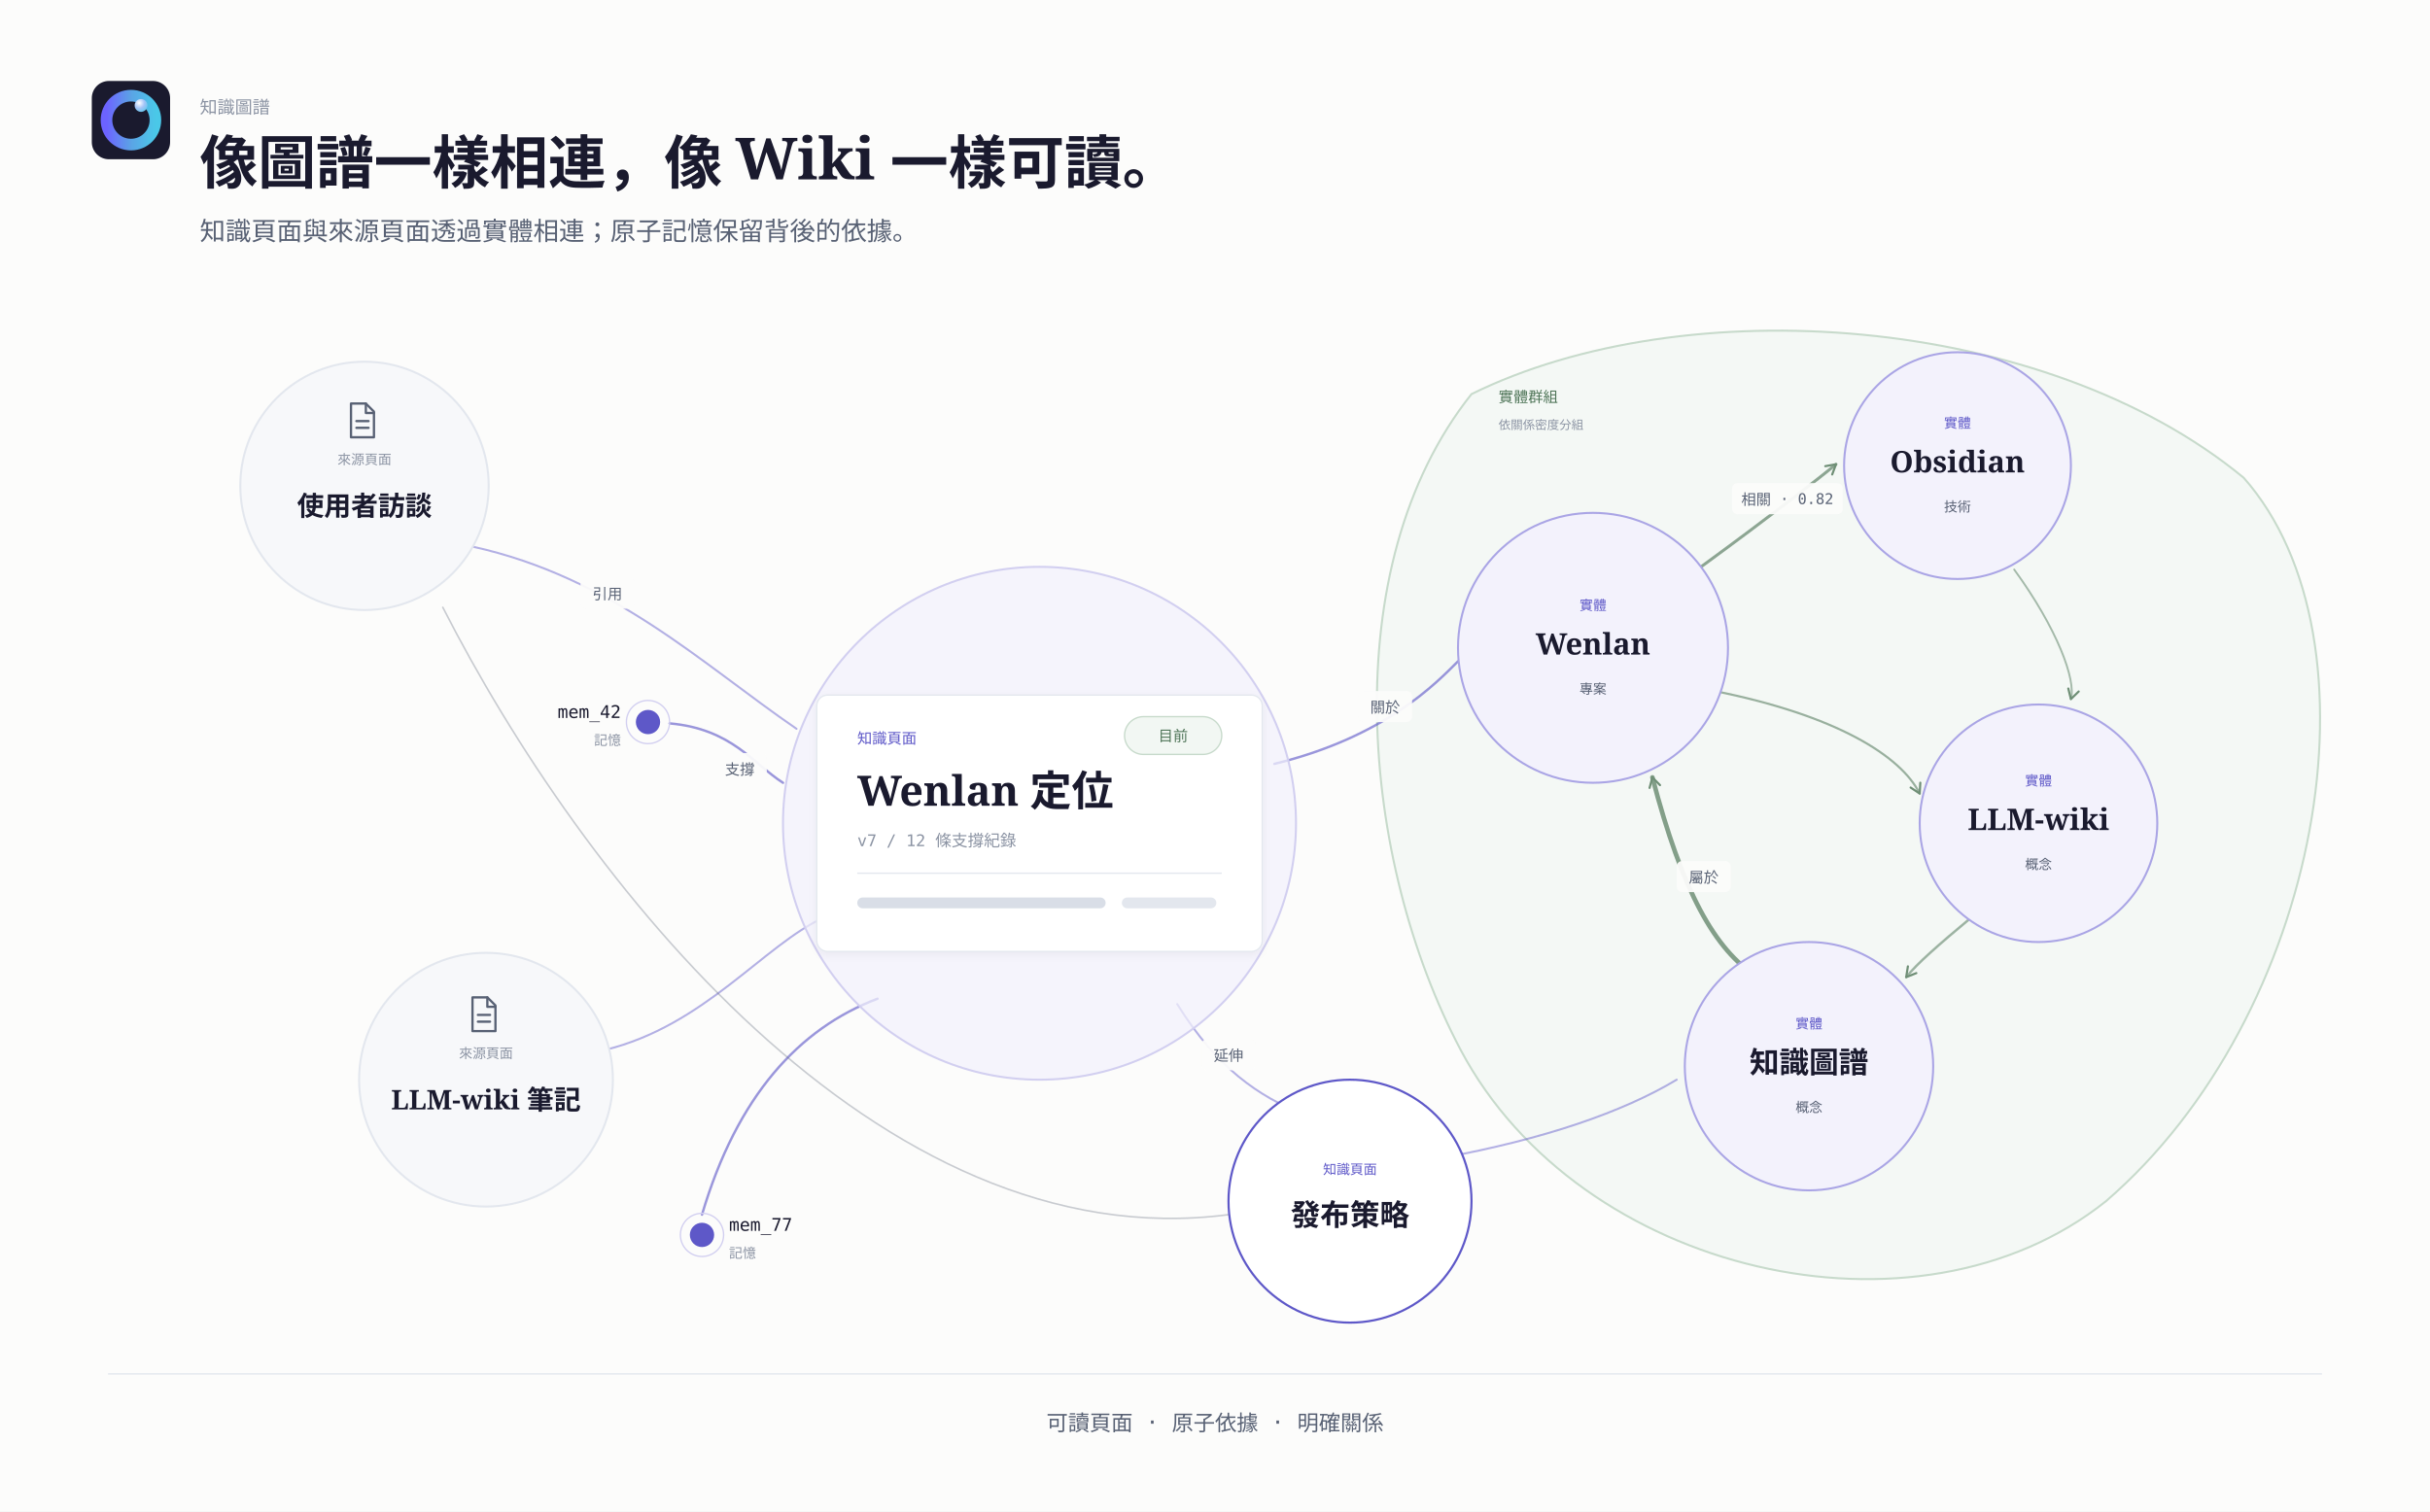
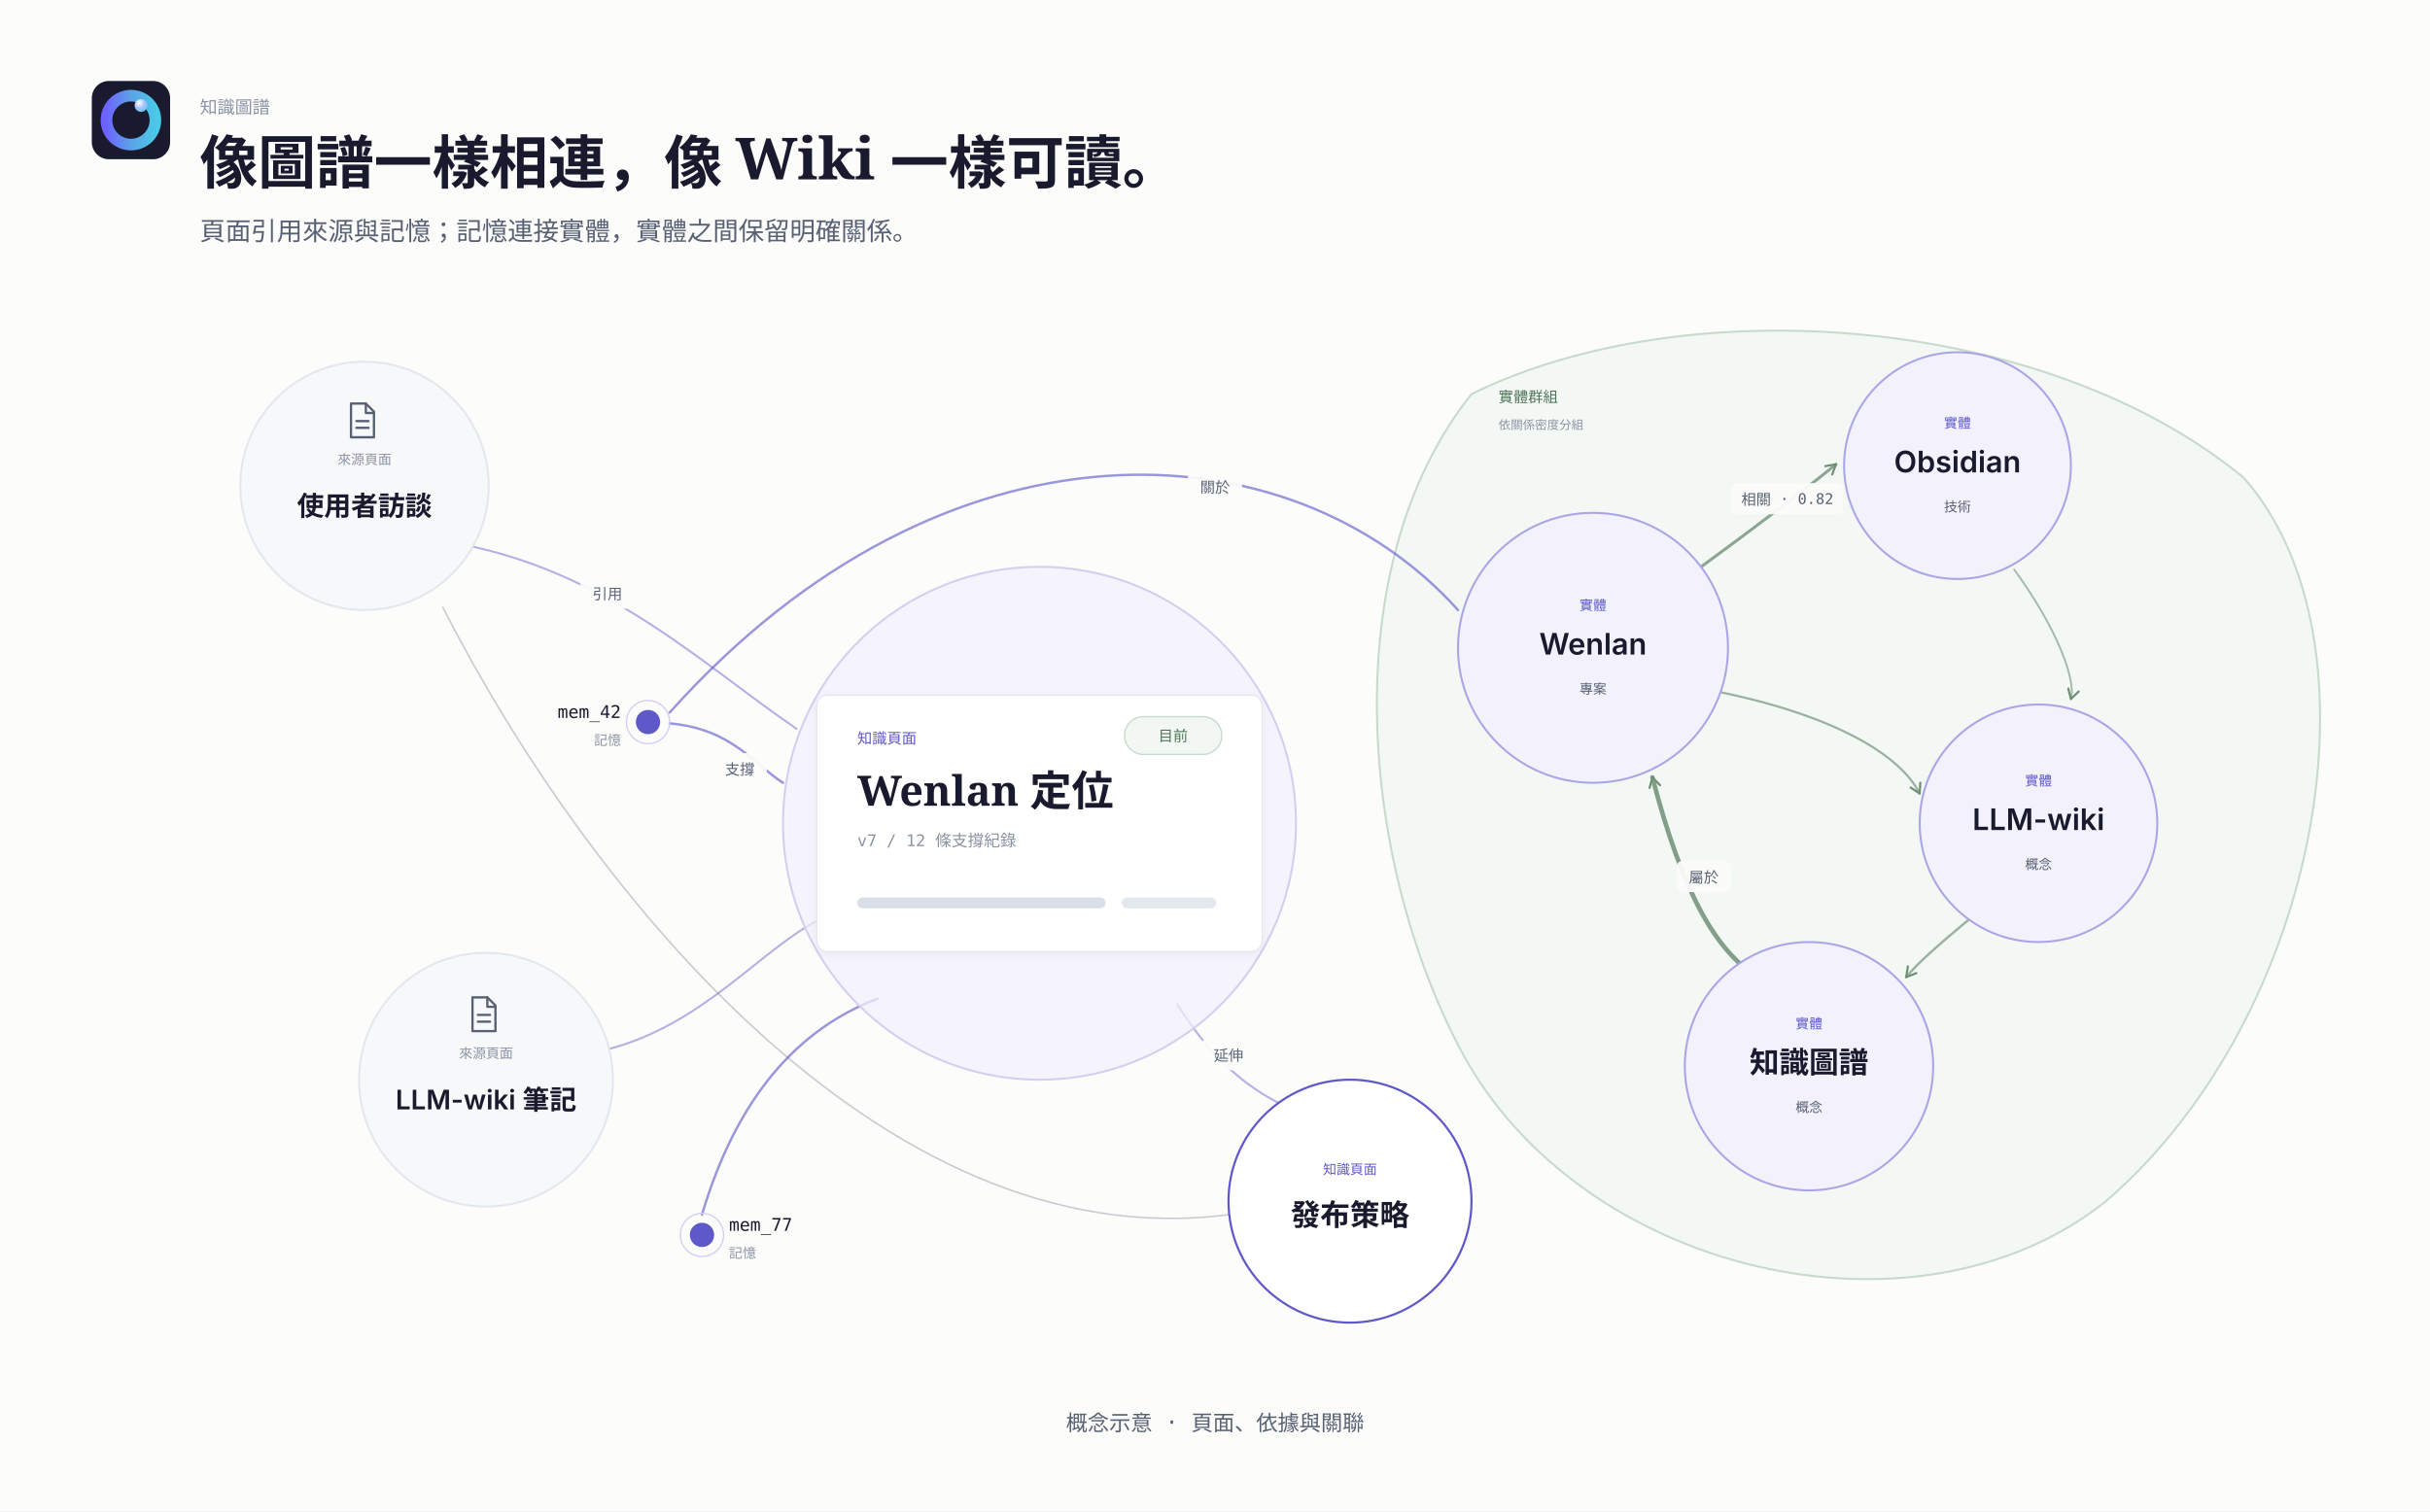
<svg xmlns="http://www.w3.org/2000/svg" width="1800" height="1120" viewBox="0 0 1800 1120" role="img" aria-labelledby="title desc">
  <style>text { font-kerning: normal; }</style>
  <rect width="1800" height="1120" fill="#FCFCFB" />
  <g transform="translate(68 60) scale(0.1132812)">
    <rect width="512" height="512" rx="112" fill="#1A1A2E" />
    <circle cx="256" cy="256" r="160" fill="none" stroke="url(#network-zh-Hant-desktop-ring)" stroke-width="76" />
    <circle cx="322" cy="160" r="42" fill="url(#network-zh-Hant-desktop-orb)" />
  </g>
  <g data-fit-region="network-zh-Hant-desktop-heading" data-fit-x="148" data-fit-y="56" data-fit-width="1578" data-fit-height="138" data-check-overlap="false">
-     <text x="148" y="84" font-family="&quot;JetBrains Mono&quot;, &quot;PingFang TC&quot;, &quot;Hiragino Sans CNS&quot;, ui-monospace, monospace" font-size="13" font-weight="500" fill="#8B93A3" text-anchor="start">知識圖譜</text>
-     <text x="148" y="136" font-family="&quot;Fraunces&quot;, &quot;Songti TC&quot;, &quot;STSong&quot;, &quot;PingFang TC&quot;, Georgia, serif" font-size="43" font-weight="600" fill="#1A1A2E" text-anchor="start">像圖譜一樣相連，像 Wiki 一樣可讀。</text>
-     <text x="148" y="178" font-family="&quot;Instrument Sans&quot;, &quot;PingFang TC&quot;, &quot;Hiragino Sans CNS&quot;, -apple-system, BlinkMacSystemFont, sans-serif" font-size="19" font-weight="400" fill="#586174" text-anchor="start">知識頁面與來源頁面透過實體相連；原子記憶保留背後的依據。</text>
+     <text x="148" y="84" font-family="'JetBrains Mono', monospace" font-size="13" font-weight="500" fill="#8B93A3" text-anchor="start">知識圖譜</text>
+     <text x="148" y="136" font-family="'Fraunces', Georgia, serif" font-size="43" font-weight="600" fill="#1A1A2E" text-anchor="start">像圖譜一樣相連，像 Wiki 一樣可讀。</text>
+     <text x="148" y="178" font-family="'Instrument Sans', -apple-system, sans-serif" font-size="19" font-weight="400" fill="#586174" text-anchor="start">頁面引用來源與記憶；記憶連接實體，實體之間保留明確關係。</text>
  </g>
  <g data-fit-region="network-zh-Hant-desktop-graph-field" data-fit-x="80" data-fit-y="230" data-fit-width="1640" data-fit-height="780" data-check-overlap="true">
    <path d="M1090 292 C1248 214 1514 232 1662 354 C1768 474 1720 752 1560 890 C1420 1002 1170 944 1082 778 C1008 638 988 420 1090 292Z" fill="#F2F7F3" fill-opacity="0.76" stroke="#C7DACB" stroke-width="1.5" />
-     <text x="1110" y="298" font-family="&quot;JetBrains Mono&quot;, &quot;PingFang TC&quot;, &quot;Hiragino Sans CNS&quot;, ui-monospace, monospace" font-size="11" font-weight="500" fill="#4F7558" text-anchor="start">實體群組</text>
-     <text x="1110" y="318" font-family="&quot;JetBrains Mono&quot;, &quot;PingFang TC&quot;, &quot;Hiragino Sans CNS&quot;, ui-monospace, monospace" font-size="9" font-weight="500" fill="#8B93A3" text-anchor="start">依關係密度分組</text>
+     <text x="1110" y="298" font-family="'JetBrains Mono', monospace" font-size="11" font-weight="500" fill="#4F7558" text-anchor="start">實體群組</text>
+     <text x="1110" y="318" font-family="'JetBrains Mono', monospace" font-size="9" font-weight="500" fill="#8B93A3" text-anchor="start">依關係密度分組</text>
    <path d="M350 405 C454 428 520 492 590 540" fill="none" stroke="#5E58C8" stroke-width="1.5" stroke-opacity="0.46" stroke-linecap="round" />
    <path d="M448 778 C522 760 566 700 610 680" fill="none" stroke="#5E58C8" stroke-width="1.5" stroke-opacity="0.46" stroke-linecap="round" />
    <path d="M496 536 C542 540 558 566 580 580" fill="none" stroke="#5E58C8" stroke-width="1.8" stroke-opacity="0.62" stroke-linecap="round" />
    <path d="M520 900 C546 812 592 762 650 740" fill="none" stroke="#5E58C8" stroke-width="1.8" stroke-opacity="0.62" stroke-linecap="round" />
-     <path d="M944 566 C1026 546 1064 506 1080 490" fill="none" stroke="#5E58C8" stroke-width="1.8" stroke-opacity="0.62" stroke-linecap="round" />
+     <path d="M496 528 C700 300 956 314 1080 452" fill="none" stroke="#5E58C8" stroke-width="1.8" stroke-opacity="0.62" stroke-linecap="round" />
    <path d="M872 744 C902 792 932 812 966 826" fill="none" stroke="#5E58C8" stroke-width="1.5" stroke-opacity="0.46" stroke-linecap="round" />
    <path d="M328 450 C430 650 650 934 910 900" fill="none" stroke="#586174" stroke-width="1.2" stroke-opacity="0.32" stroke-linecap="round" />
    <path d="M1260 420 C1312 382 1348 354 1360 344" fill="none" stroke="#6F8F76" stroke-width="2.2" stroke-opacity="0.78" stroke-linecap="round" marker-end="url(#network-zh-Hant-desktop-relation-arrow)" />
    <path d="M1270 512 C1360 530 1408 560 1422 588" fill="none" stroke="#6F8F76" stroke-width="1.6" stroke-opacity="0.68" stroke-linecap="round" marker-end="url(#network-zh-Hant-desktop-relation-arrow)" />
    <path d="M1302 724 C1270 704 1246 660 1224 576" fill="none" stroke="#6F8F76" stroke-width="3.4" stroke-opacity="0.84" stroke-linecap="round" marker-end="url(#network-zh-Hant-desktop-relation-arrow)" />
    <path d="M1492 422 C1524 466 1538 504 1534 518" fill="none" stroke="#6F8F76" stroke-width="1.4" stroke-opacity="0.6" stroke-linecap="round" marker-end="url(#network-zh-Hant-desktop-relation-arrow)" />
    <path d="M1460 680 C1436 700 1420 714 1412 724" fill="none" stroke="#6F8F76" stroke-width="1.8" stroke-opacity="0.66" stroke-linecap="round" marker-end="url(#network-zh-Hant-desktop-relation-arrow)" />
-     <path d="M1068 858 C1144 844 1202 824 1242 800" fill="none" stroke="#5E58C8" stroke-width="1.5" stroke-opacity="0.46" stroke-linecap="round" />
    <g data-fit-region="network-zh-Hant-desktop-source-使用者訪談" data-fit-x="178" data-fit-y="268" data-fit-width="184" data-fit-height="184" data-check-overlap="true">
      <circle cx="270" cy="360" r="92" fill="#F7F8FA" stroke="#E3E7EE" stroke-width="1.5" />
      <g fill="none" stroke="#586174" stroke-width="1.7" stroke-linecap="round" stroke-linejoin="round">
        <path d="M260 299h11l6 6v19H260z" />
        <path d="M271 299v7h6" />
        <path d="M264 312h9M264 317h9" />
      </g>
-       <text x="270" y="344" font-family="&quot;JetBrains Mono&quot;, &quot;PingFang TC&quot;, &quot;Hiragino Sans CNS&quot;, ui-monospace, monospace" font-size="10" font-weight="500" fill="#8B93A3" text-anchor="middle">來源頁面</text>
-       <text x="270" y="382" font-family="&quot;Fraunces&quot;, &quot;Songti TC&quot;, &quot;STSong&quot;, &quot;PingFang TC&quot;, Georgia, serif" font-size="20" font-weight="600" fill="#1A1A2E" text-anchor="middle">使用者訪談</text>
+       <text x="270" y="344" font-family="'JetBrains Mono', monospace" font-size="10" font-weight="500" fill="#8B93A3" text-anchor="middle">來源頁面</text>
+       <text x="270" y="382" font-family="'Instrument Sans', -apple-system, sans-serif" font-size="20" font-weight="600" fill="#1A1A2E" text-anchor="middle">使用者訪談</text>
    </g>
    <g data-fit-region="network-zh-Hant-desktop-source-LLM-wiki 筆記" data-fit-x="266" data-fit-y="706" data-fit-width="188" data-fit-height="188" data-check-overlap="true">
      <circle cx="360" cy="800" r="94" fill="#F7F8FA" stroke="#E3E7EE" stroke-width="1.5" />
      <g fill="none" stroke="#586174" stroke-width="1.7" stroke-linecap="round" stroke-linejoin="round">
        <path d="M350 739h11l6 6v19H350z" />
        <path d="M361 739v7h6" />
        <path d="M354 752h9M354 757h9" />
      </g>
-       <text x="360" y="784" font-family="&quot;JetBrains Mono&quot;, &quot;PingFang TC&quot;, &quot;Hiragino Sans CNS&quot;, ui-monospace, monospace" font-size="10" font-weight="500" fill="#8B93A3" text-anchor="middle">來源頁面</text>
-       <text x="360" y="822" font-family="&quot;Fraunces&quot;, &quot;Songti TC&quot;, &quot;STSong&quot;, &quot;PingFang TC&quot;, Georgia, serif" font-size="20" font-weight="600" fill="#1A1A2E" text-anchor="middle">LLM-wiki 筆記</text>
-     </g>
-     <g data-fit-region="network-zh-Hant-desktop-memory-mem_42" data-fit-x="328" data-fit-y="507" data-fit-width="132" data-fit-height="58" data-check-overlap="true">
-       <circle cx="480" cy="535" r="9" fill="#5E58C8" />
-       <circle cx="480" cy="535" r="16" fill="none" stroke="#D2CFF0" />
-       <text x="460" y="532" font-family="&quot;JetBrains Mono&quot;, &quot;PingFang TC&quot;, &quot;Hiragino Sans CNS&quot;, ui-monospace, monospace" font-size="13" font-weight="500" fill="#1A1A2E" text-anchor="end">mem_42</text>
-       <text x="460" y="552" font-family="&quot;JetBrains Mono&quot;, &quot;PingFang TC&quot;, &quot;Hiragino Sans CNS&quot;, ui-monospace, monospace" font-size="10" font-weight="500" fill="#8B93A3" text-anchor="end">記憶</text>
-     </g>
-     <g data-fit-region="network-zh-Hant-desktop-memory-mem_77" data-fit-x="502" data-fit-y="887" data-fit-width="132" data-fit-height="58" data-check-overlap="true">
-       <circle cx="520" cy="915" r="9" fill="#5E58C8" />
-       <circle cx="520" cy="915" r="16" fill="none" stroke="#D2CFF0" />
-       <text x="540" y="912" font-family="&quot;JetBrains Mono&quot;, &quot;PingFang TC&quot;, &quot;Hiragino Sans CNS&quot;, ui-monospace, monospace" font-size="13" font-weight="500" fill="#1A1A2E" text-anchor="start">mem_77</text>
-       <text x="540" y="932" font-family="&quot;JetBrains Mono&quot;, &quot;PingFang TC&quot;, &quot;Hiragino Sans CNS&quot;, ui-monospace, monospace" font-size="10" font-weight="500" fill="#8B93A3" text-anchor="start">記憶</text>
+       <text x="360" y="784" font-family="'JetBrains Mono', monospace" font-size="10" font-weight="500" fill="#8B93A3" text-anchor="middle">來源頁面</text>
+       <text x="360" y="822" font-family="'Instrument Sans', -apple-system, sans-serif" font-size="20" font-weight="600" fill="#1A1A2E" text-anchor="middle">LLM-wiki 筆記</text>
    </g>
    <g data-fit-region="network-zh-Hant-desktop-hero" data-fit-x="580" data-fit-y="420" data-fit-width="380" data-fit-height="380" data-check-overlap="false">
      <circle cx="770" cy="610" r="190" fill="#F3F2FC" fill-opacity="0.72" stroke="#D2CFF0" stroke-width="1.5" />
      <g filter="url(#network-zh-Hant-desktop-page-shadow)">
        <rect x="605" y="515" width="330" height="190" rx="8" fill="#FFFFFF" stroke="#E3E7EE" />
      </g>
-       <text x="635" y="551" font-family="&quot;JetBrains Mono&quot;, &quot;PingFang TC&quot;, &quot;Hiragino Sans CNS&quot;, ui-monospace, monospace" font-size="11" font-weight="500" fill="#5E58C8" text-anchor="start">知識頁面</text>
+       <text x="635" y="551" font-family="'JetBrains Mono', monospace" font-size="11" font-weight="500" fill="#5E58C8" text-anchor="start">知識頁面</text>
      <g>
        <rect x="833" y="531" width="72" height="28" rx="14" fill="#F2F7F3" stroke="#C7DACB" />
-         <text x="869" y="549.18" font-family="&quot;JetBrains Mono&quot;, &quot;PingFang TC&quot;, &quot;Hiragino Sans CNS&quot;, ui-monospace, monospace" font-size="11" font-weight="500" fill="#4F7558" text-anchor="middle">目前</text>
+         <text x="869" y="549.18" font-family="'JetBrains Mono', monospace" font-size="11" font-weight="500" fill="#4F7558" text-anchor="middle">目前</text>
      </g>
-       <text x="635" y="597" font-family="&quot;Fraunces&quot;, &quot;Songti TC&quot;, &quot;STSong&quot;, &quot;PingFang TC&quot;, Georgia, serif" font-size="31" font-weight="600" fill="#1A1A2E" text-anchor="start">Wenlan 定位</text>
-       <text x="635" y="627" font-family="&quot;JetBrains Mono&quot;, &quot;PingFang TC&quot;, &quot;Hiragino Sans CNS&quot;, ui-monospace, monospace" font-size="12" font-weight="500" fill="#8B93A3" text-anchor="start">v7 / 12 條支撐紀錄</text>
-       <line x1="635" y1="647" x2="905" y2="647" stroke="#E3E7EE" />
+       <text x="635" y="597" font-family="'Fraunces', Georgia, serif" font-size="31" font-weight="600" fill="#1A1A2E" text-anchor="start">Wenlan 定位</text>
+       <text x="635" y="627" font-family="'JetBrains Mono', monospace" font-size="12" font-weight="500" fill="#8B93A3" text-anchor="start">v7 / 12 條支撐紀錄</text>
      <rect x="635" y="665" width="184" height="8" rx="4" fill="#D9DEE7" />
      <rect x="831" y="665" width="70" height="8" rx="4" fill="#E3E7EE" />
    </g>
+     <g data-fit-region="network-zh-Hant-desktop-memory-mem_42" data-fit-x="328" data-fit-y="507" data-fit-width="132" data-fit-height="58" data-check-overlap="true">
+       <circle cx="480" cy="535" r="9" fill="#5E58C8" />
+       <circle cx="480" cy="535" r="16" fill="none" stroke="#D2CFF0" />
+       <text x="460" y="532" font-family="'JetBrains Mono', monospace" font-size="13" font-weight="500" fill="#1A1A2E" text-anchor="end">mem_42</text>
+       <text x="460" y="552" font-family="'JetBrains Mono', monospace" font-size="10" font-weight="500" fill="#8B93A3" text-anchor="end">記憶</text>
+     </g>
+     <g data-fit-region="network-zh-Hant-desktop-memory-mem_77" data-fit-x="502" data-fit-y="887" data-fit-width="132" data-fit-height="58" data-check-overlap="true">
+       <circle cx="520" cy="915" r="9" fill="#5E58C8" />
+       <circle cx="520" cy="915" r="16" fill="none" stroke="#D2CFF0" />
+       <text x="540" y="912" font-family="'JetBrains Mono', monospace" font-size="13" font-weight="500" fill="#1A1A2E" text-anchor="start">mem_77</text>
+       <text x="540" y="932" font-family="'JetBrains Mono', monospace" font-size="10" font-weight="500" fill="#8B93A3" text-anchor="start">記憶</text>
+     </g>
    <g data-fit-region="network-zh-Hant-desktop-knowledge-發布策略" data-fit-x="910" data-fit-y="800" data-fit-width="180" data-fit-height="180" data-check-overlap="true">
      <circle cx="1000" cy="890" r="90" fill="#FFFFFF" stroke="#5E58C8" stroke-width="1.6" />
-       <text x="1000" y="870" font-family="&quot;JetBrains Mono&quot;, &quot;PingFang TC&quot;, &quot;Hiragino Sans CNS&quot;, ui-monospace, monospace" font-size="10" font-weight="500" fill="#5E58C8" text-anchor="middle">知識頁面</text>
-       <text x="1000" y="908" font-family="&quot;Fraunces&quot;, &quot;Songti TC&quot;, &quot;STSong&quot;, &quot;PingFang TC&quot;, Georgia, serif" font-size="22" font-weight="600" fill="#1A1A2E" text-anchor="middle">發布策略</text>
+       <text x="1000" y="870" font-family="'JetBrains Mono', monospace" font-size="10" font-weight="500" fill="#5E58C8" text-anchor="middle">知識頁面</text>
+       <text x="1000" y="908" font-family="'Instrument Sans', -apple-system, sans-serif" font-size="22" font-weight="600" fill="#1A1A2E" text-anchor="middle">發布策略</text>
    </g>
    <g data-fit-region="network-zh-Hant-desktop-entity-Wenlan" data-fit-x="1080" data-fit-y="380" data-fit-width="200" data-fit-height="200" data-check-overlap="true">
      <circle cx="1180" cy="480" r="100" fill="#F3F2FC" stroke="#AAA5E5" stroke-width="1.5" />
-       <text x="1180" y="452" font-family="&quot;JetBrains Mono&quot;, &quot;PingFang TC&quot;, &quot;Hiragino Sans CNS&quot;, ui-monospace, monospace" font-size="10" font-weight="500" fill="#5E58C8" text-anchor="middle">實體</text>
-       <text x="1180" y="485" font-family="&quot;Fraunces&quot;, &quot;Songti TC&quot;, &quot;STSong&quot;, &quot;PingFang TC&quot;, Georgia, serif" font-size="22" font-weight="600" fill="#1A1A2E" text-anchor="middle">Wenlan</text>
-       <text x="1180" y="514" font-family="&quot;JetBrains Mono&quot;, &quot;PingFang TC&quot;, &quot;Hiragino Sans CNS&quot;, ui-monospace, monospace" font-size="10" font-weight="500" fill="#586174" text-anchor="middle">專案</text>
+       <text x="1180" y="452" font-family="'JetBrains Mono', monospace" font-size="10" font-weight="500" fill="#5E58C8" text-anchor="middle">實體</text>
+       <text x="1180" y="485" font-family="'Instrument Sans', -apple-system, sans-serif" font-size="22" font-weight="600" fill="#1A1A2E" text-anchor="middle">Wenlan</text>
+       <text x="1180" y="514" font-family="'JetBrains Mono', monospace" font-size="10" font-weight="500" fill="#586174" text-anchor="middle">專案</text>
    </g>
    <g data-fit-region="network-zh-Hant-desktop-entity-Obsidian" data-fit-x="1366" data-fit-y="261" data-fit-width="168" data-fit-height="168" data-check-overlap="true">
      <circle cx="1450" cy="345" r="84" fill="#F3F2FC" stroke="#AAA5E5" stroke-width="1.5" />
-       <text x="1450" y="317" font-family="&quot;JetBrains Mono&quot;, &quot;PingFang TC&quot;, &quot;Hiragino Sans CNS&quot;, ui-monospace, monospace" font-size="10" font-weight="500" fill="#5E58C8" text-anchor="middle">實體</text>
-       <text x="1450" y="350" font-family="&quot;Fraunces&quot;, &quot;Songti TC&quot;, &quot;STSong&quot;, &quot;PingFang TC&quot;, Georgia, serif" font-size="22" font-weight="600" fill="#1A1A2E" text-anchor="middle">Obsidian</text>
-       <text x="1450" y="379" font-family="&quot;JetBrains Mono&quot;, &quot;PingFang TC&quot;, &quot;Hiragino Sans CNS&quot;, ui-monospace, monospace" font-size="10" font-weight="500" fill="#586174" text-anchor="middle">技術</text>
+       <text x="1450" y="317" font-family="'JetBrains Mono', monospace" font-size="10" font-weight="500" fill="#5E58C8" text-anchor="middle">實體</text>
+       <text x="1450" y="350" font-family="'Instrument Sans', -apple-system, sans-serif" font-size="22" font-weight="600" fill="#1A1A2E" text-anchor="middle">Obsidian</text>
+       <text x="1450" y="379" font-family="'JetBrains Mono', monospace" font-size="10" font-weight="500" fill="#586174" text-anchor="middle">技術</text>
    </g>
    <g data-fit-region="network-zh-Hant-desktop-entity-LLM-wiki" data-fit-x="1422" data-fit-y="522" data-fit-width="176" data-fit-height="176" data-check-overlap="true">
      <circle cx="1510" cy="610" r="88" fill="#F3F2FC" stroke="#AAA5E5" stroke-width="1.5" />
-       <text x="1510" y="582" font-family="&quot;JetBrains Mono&quot;, &quot;PingFang TC&quot;, &quot;Hiragino Sans CNS&quot;, ui-monospace, monospace" font-size="10" font-weight="500" fill="#5E58C8" text-anchor="middle">實體</text>
-       <text x="1510" y="615" font-family="&quot;Fraunces&quot;, &quot;Songti TC&quot;, &quot;STSong&quot;, &quot;PingFang TC&quot;, Georgia, serif" font-size="22" font-weight="600" fill="#1A1A2E" text-anchor="middle">LLM-wiki</text>
-       <text x="1510" y="644" font-family="&quot;JetBrains Mono&quot;, &quot;PingFang TC&quot;, &quot;Hiragino Sans CNS&quot;, ui-monospace, monospace" font-size="10" font-weight="500" fill="#586174" text-anchor="middle">概念</text>
+       <text x="1510" y="582" font-family="'JetBrains Mono', monospace" font-size="10" font-weight="500" fill="#5E58C8" text-anchor="middle">實體</text>
+       <text x="1510" y="615" font-family="'Instrument Sans', -apple-system, sans-serif" font-size="22" font-weight="600" fill="#1A1A2E" text-anchor="middle">LLM-wiki</text>
+       <text x="1510" y="644" font-family="'JetBrains Mono', monospace" font-size="10" font-weight="500" fill="#586174" text-anchor="middle">概念</text>
    </g>
    <g data-fit-region="network-zh-Hant-desktop-entity-知識圖譜" data-fit-x="1248" data-fit-y="698" data-fit-width="184" data-fit-height="184" data-check-overlap="true">
      <circle cx="1340" cy="790" r="92" fill="#F3F2FC" stroke="#AAA5E5" stroke-width="1.5" />
-       <text x="1340" y="762" font-family="&quot;JetBrains Mono&quot;, &quot;PingFang TC&quot;, &quot;Hiragino Sans CNS&quot;, ui-monospace, monospace" font-size="10" font-weight="500" fill="#5E58C8" text-anchor="middle">實體</text>
-       <text x="1340" y="795" font-family="&quot;Fraunces&quot;, &quot;Songti TC&quot;, &quot;STSong&quot;, &quot;PingFang TC&quot;, Georgia, serif" font-size="22" font-weight="600" fill="#1A1A2E" text-anchor="middle">知識圖譜</text>
-       <text x="1340" y="824" font-family="&quot;JetBrains Mono&quot;, &quot;PingFang TC&quot;, &quot;Hiragino Sans CNS&quot;, ui-monospace, monospace" font-size="10" font-weight="500" fill="#586174" text-anchor="middle">概念</text>
+       <text x="1340" y="762" font-family="'JetBrains Mono', monospace" font-size="10" font-weight="500" fill="#5E58C8" text-anchor="middle">實體</text>
+       <text x="1340" y="795" font-family="'Instrument Sans', -apple-system, sans-serif" font-size="22" font-weight="600" fill="#1A1A2E" text-anchor="middle">知識圖譜</text>
+       <text x="1340" y="824" font-family="'JetBrains Mono', monospace" font-size="10" font-weight="500" fill="#586174" text-anchor="middle">概念</text>
    </g>
    <g>
      <rect x="430" y="428" width="40" height="23" rx="4" fill="#FCFCFB" fill-opacity="0.94" />
-       <text x="450" y="444" font-family="&quot;JetBrains Mono&quot;, &quot;PingFang TC&quot;, &quot;Hiragino Sans CNS&quot;, ui-monospace, monospace" font-size="11" font-weight="500" fill="#586174" text-anchor="middle">引用</text>
+       <text x="450" y="444" font-family="'JetBrains Mono', monospace" font-size="11" font-weight="500" fill="#586174" text-anchor="middle">引用</text>
    </g>
    <g>
      <rect x="528" y="558" width="40" height="23" rx="4" fill="#FCFCFB" fill-opacity="0.94" />
-       <text x="548" y="574" font-family="&quot;JetBrains Mono&quot;, &quot;PingFang TC&quot;, &quot;Hiragino Sans CNS&quot;, ui-monospace, monospace" font-size="11" font-weight="500" fill="#586174" text-anchor="middle">支撐</text>
+       <text x="548" y="574" font-family="'JetBrains Mono', monospace" font-size="11" font-weight="500" fill="#586174" text-anchor="middle">支撐</text>
    </g>
    <g>
-       <rect x="1006" y="512" width="40" height="23" rx="4" fill="#FCFCFB" fill-opacity="0.94" />
-       <text x="1026" y="528" font-family="&quot;JetBrains Mono&quot;, &quot;PingFang TC&quot;, &quot;Hiragino Sans CNS&quot;, ui-monospace, monospace" font-size="11" font-weight="500" fill="#586174" text-anchor="middle">關於</text>
+       <rect x="880" y="349" width="40" height="23" rx="4" fill="#FCFCFB" fill-opacity="0.94" />
+       <text x="900" y="365" font-family="'JetBrains Mono', monospace" font-size="11" font-weight="500" fill="#586174" text-anchor="middle">關於</text>
    </g>
    <g>
      <rect x="890" y="770" width="40" height="23" rx="4" fill="#FCFCFB" fill-opacity="0.94" />
-       <text x="910" y="786" font-family="&quot;JetBrains Mono&quot;, &quot;PingFang TC&quot;, &quot;Hiragino Sans CNS&quot;, ui-monospace, monospace" font-size="11" font-weight="500" fill="#586174" text-anchor="middle">延伸</text>
+       <text x="910" y="786" font-family="'JetBrains Mono', monospace" font-size="11" font-weight="500" fill="#586174" text-anchor="middle">延伸</text>
    </g>
    <g>
      <rect x="1283" y="358" width="82" height="23" rx="4" fill="#FCFCFB" fill-opacity="0.94" />
-       <text x="1324" y="374" font-family="&quot;JetBrains Mono&quot;, &quot;PingFang TC&quot;, &quot;Hiragino Sans CNS&quot;, ui-monospace, monospace" font-size="11" font-weight="500" fill="#586174" text-anchor="middle">相關 · 0.82</text>
+       <text x="1324" y="374" font-family="'JetBrains Mono', monospace" font-size="11" font-weight="500" fill="#586174" text-anchor="middle">相關 · 0.82</text>
    </g>
    <g>
      <rect x="1242" y="638" width="40" height="23" rx="4" fill="#FCFCFB" fill-opacity="0.94" />
-       <text x="1262" y="654" font-family="&quot;JetBrains Mono&quot;, &quot;PingFang TC&quot;, &quot;Hiragino Sans CNS&quot;, ui-monospace, monospace" font-size="11" font-weight="500" fill="#586174" text-anchor="middle">屬於</text>
+       <text x="1262" y="654" font-family="'JetBrains Mono', monospace" font-size="11" font-weight="500" fill="#586174" text-anchor="middle">屬於</text>
    </g>
  </g>
  <g data-fit-region="network-zh-Hant-desktop-footer" data-fit-x="80" data-fit-y="1018" data-fit-width="1640" data-fit-height="58" data-check-overlap="false">
-     <line x1="80" y1="1018" x2="1720" y2="1018" stroke="#E3E7EE" />
-     <text x="900" y="1060" font-family="&quot;JetBrains Mono&quot;, &quot;PingFang TC&quot;, &quot;Hiragino Sans CNS&quot;, ui-monospace, monospace" font-size="16" font-weight="500" fill="#586174" text-anchor="middle">可讀頁面 · 原子依據 · 明確關係</text>
+     <text x="900" y="1060" font-family="'JetBrains Mono', monospace" font-size="16" font-weight="500" fill="#586174" text-anchor="middle">概念示意 · 頁面、依據與關聯</text>
  </g>
  <defs>
    <linearGradient id="network-zh-Hant-desktop-ring" x1="96" y1="256" x2="416" y2="256" gradientUnits="userSpaceOnUse">
      <stop stop-color="#6C63FF" />
      <stop offset="0.5" stop-color="#5BA3E6" />
      <stop offset="1" stop-color="#4AC8E8" />
    </linearGradient>
    <radialGradient id="network-zh-Hant-desktop-orb" cx="0" cy="0" r="1" gradientUnits="userSpaceOnUse" gradientTransform="translate(310 144) rotate(52.125) scale(76.0263)">
      <stop stop-color="#FFFFFF" />
      <stop offset="0.45" stop-color="#A5C4F7" />
      <stop offset="1" stop-color="#4AC8E8" />
    </radialGradient>
    <marker id="network-zh-Hant-desktop-relation-arrow" markerWidth="12" markerHeight="12" refX="9" refY="6" orient="auto" markerUnits="userSpaceOnUse">
      <path d="M2 2 L9 6 L2 10" fill="none" stroke="#6F8F76" stroke-width="1.6" stroke-linecap="round" stroke-linejoin="round" />
    </marker>
    <filter id="network-zh-Hant-desktop-page-shadow" x="-20%" y="-20%" width="140%" height="150%">
      <feDropShadow dx="0" dy="12" stdDeviation="16" flood-color="#1A1A2E" flood-opacity="0.09" />
      <feDropShadow dx="0" dy="2" stdDeviation="3" flood-color="#1A1A2E" flood-opacity="0.05" />
    </filter>
  </defs>
</svg>
